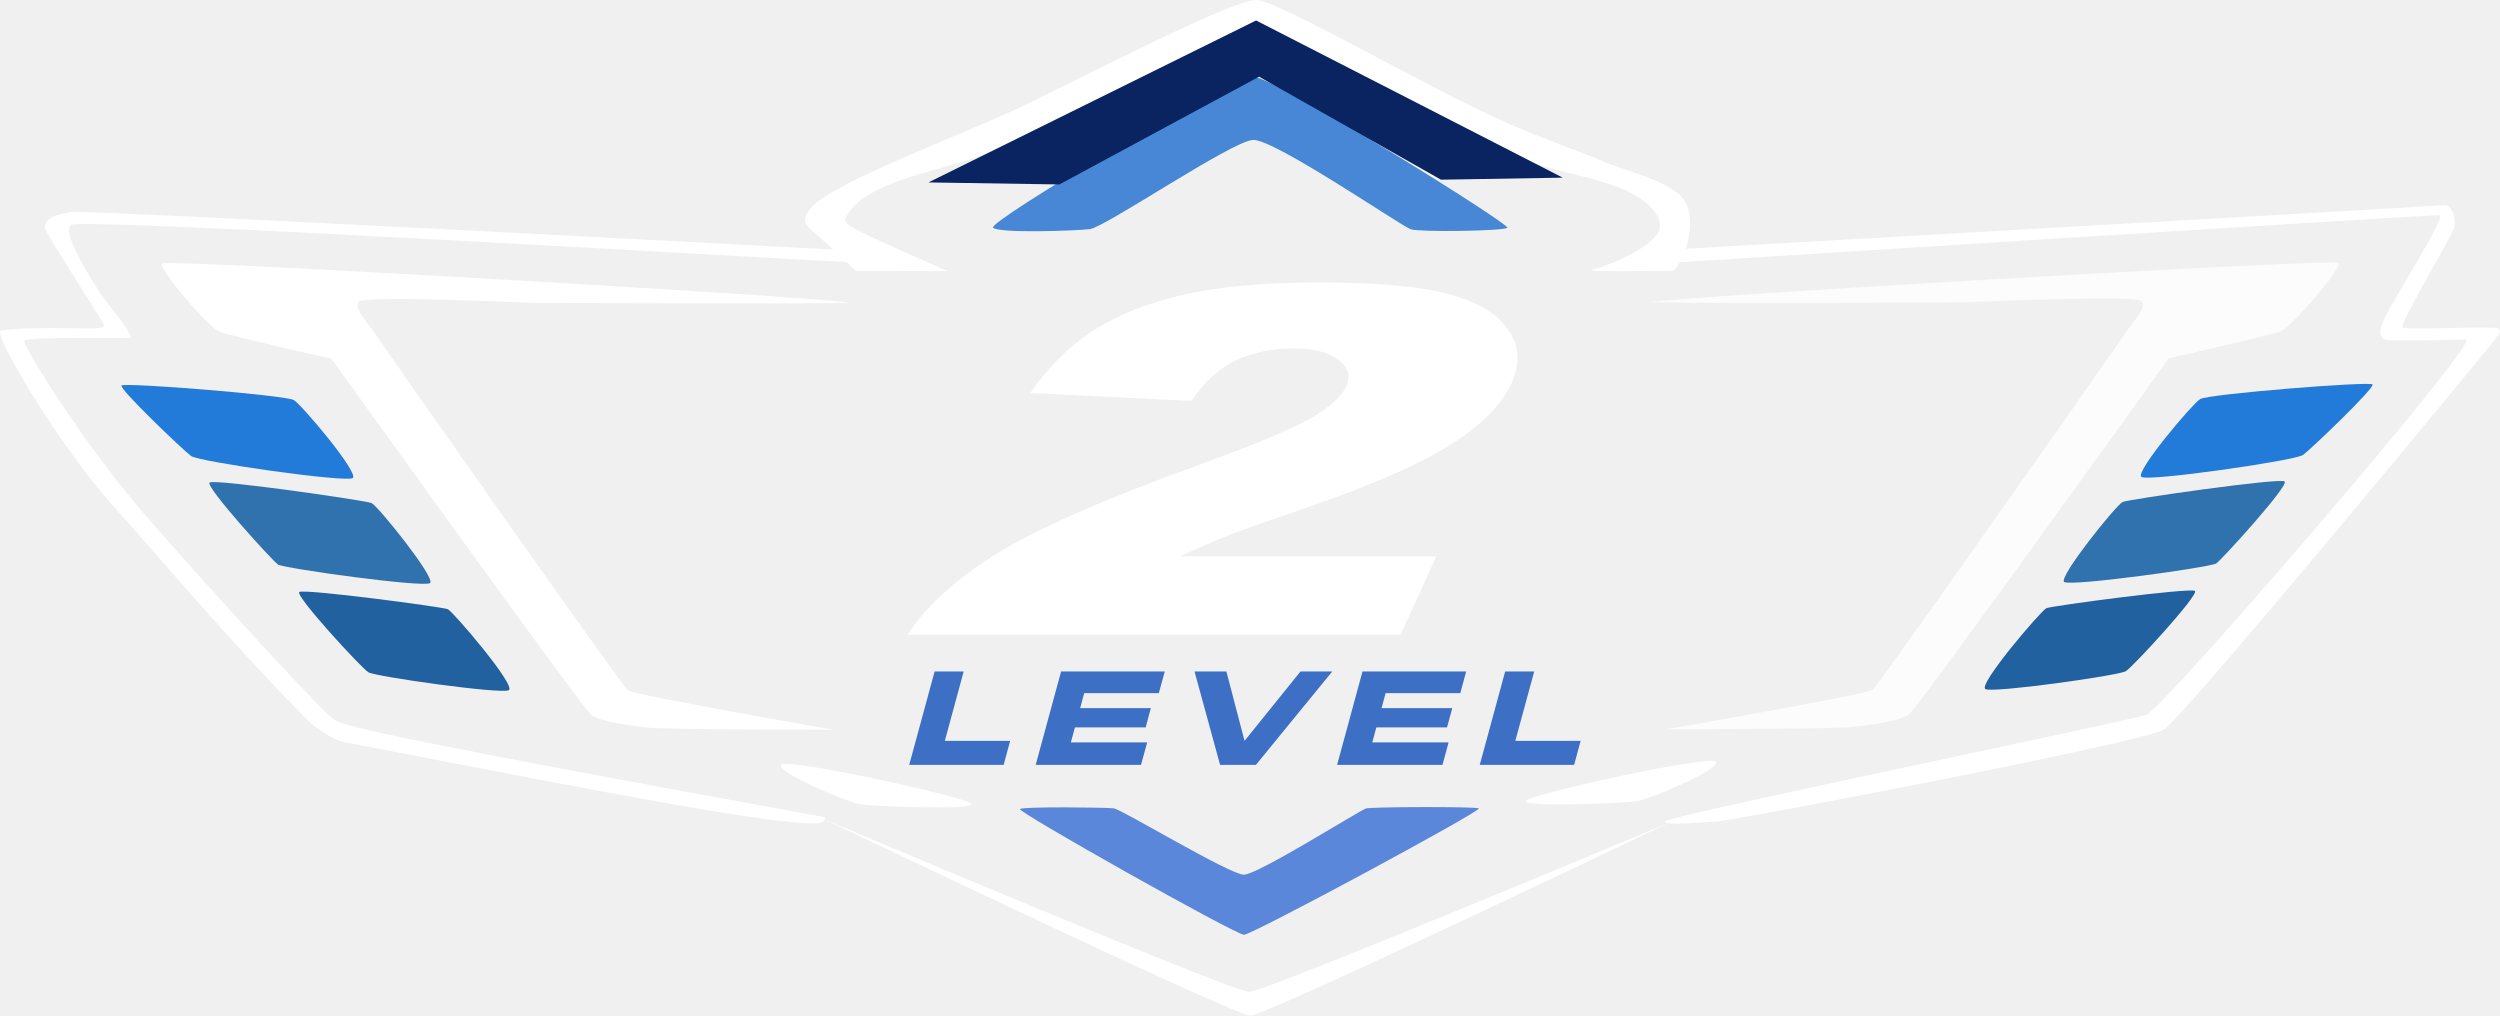
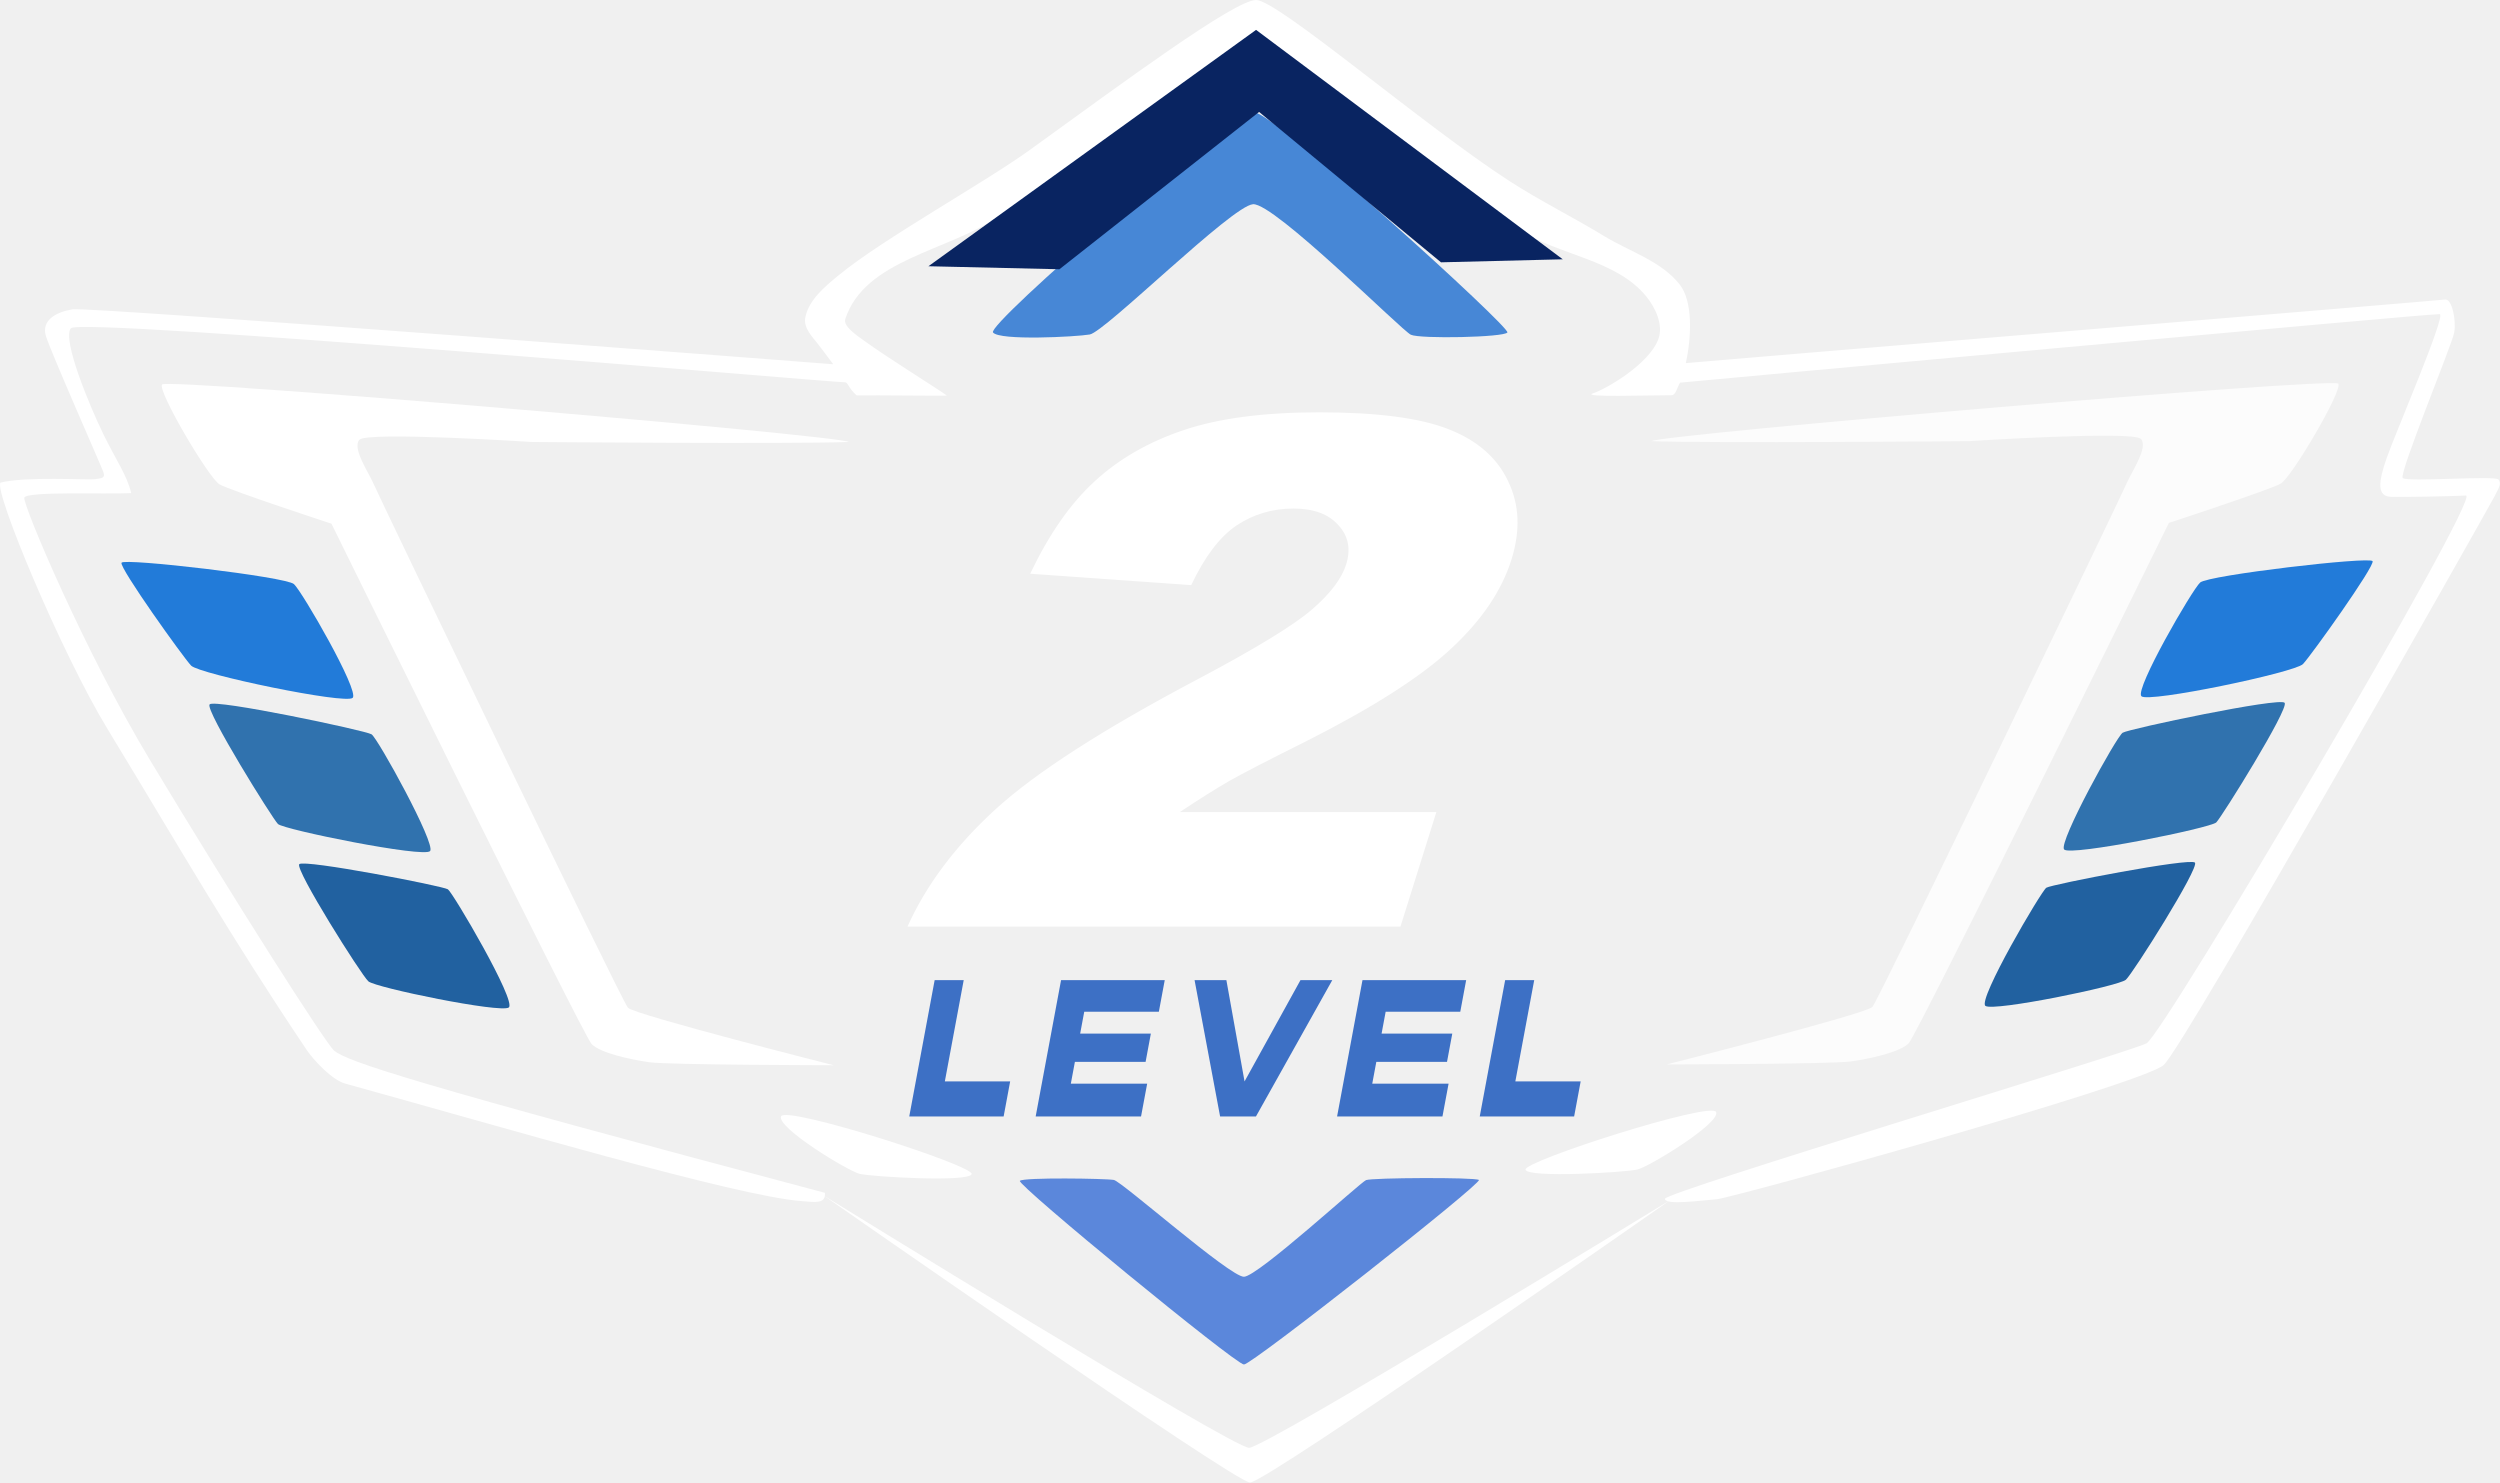
- <svg xmlns="http://www.w3.org/2000/svg" version="1.1" id="Layer_1" x="0px" y="0px" width="32px" height="13px" viewBox="0 0 32 13" enable-background="new 0 0 32 13" xml:space="preserve">
-   <path fill="#5B87DB" d="M13.055,10.355C13.009,10.387 15.818,11.966 15.923,11.965C16.028,11.965 18.985,10.371 18.93,10.347C18.875,10.323 17.561,10.327 17.485,10.348C17.41,10.37 16.101,11.194 15.923,11.196C15.744,11.198 14.359,10.36 14.257,10.347C14.155,10.334 13.101,10.323 13.055,10.355Z" />
-   <path fill="#FFFFFF" d="M21.31,10.513C21.32,10.572 21.785,10.525 21.974,10.516C22.162,10.507 27.424,9.508 27.695,9.339C27.967,9.17 31.869,4.436 31.931,4.351C31.994,4.267 32.02,4.241 31.98,4.205C31.94,4.168 30.807,4.229 30.755,4.192C30.703,4.155 31.384,3.025 31.413,2.918C31.443,2.812 31.386,2.618 31.297,2.627C31.208,2.636 21.73,3.173 21.579,3.184C21.654,2.947 21.669,2.641 21.499,2.494C21.262,2.288 20.858,2.206 20.531,2.07C20.136,1.905 19.72,1.764 19.331,1.592C18.211,1.097 16.356,-0 16.078,0C15.799,0.001 14.364,0.73 13.188,1.312C12.589,1.608 11.304,2.093 10.733,2.414C10.556,2.514 10.35,2.631 10.307,2.786C10.282,2.877 10.403,2.958 10.468,3.015C10.533,3.072 10.665,3.194 10.665,3.194C10.665,3.194 1.146,2.688 0.929,2.712C0.712,2.737 0.528,2.811 0.587,2.945C0.645,3.079 1.297,4.087 1.323,4.139C1.349,4.191 1.312,4.193 1.216,4.202C1.121,4.211 0.338,4.176 0.006,4.232C-0.082,4.303 0.782,5.722 1.374,6.39C2.325,7.461 2.92,8.181 3.924,9.206C4.012,9.295 4.249,9.47 4.418,9.502C6.388,9.875 9.447,10.494 10.269,10.533C10.419,10.54 10.572,10.563 10.559,10.46C5.227,9.491 4.454,9.31 4.279,9.215C4.175,9.158 2.989,7.881 1.918,6.662C1.078,5.707 0.29,4.423 0.311,4.364C0.332,4.306 1.365,4.335 1.679,4.324C1.623,4.163 1.49,4.042 1.318,3.8C1.147,3.558 0.793,2.978 0.906,2.879C1.02,2.779 10.66,3.354 10.813,3.352C10.858,3.352 10.854,3.4 10.965,3.467C11.218,3.465 12.128,3.473 12.12,3.469C11.991,3.404 11.382,3.146 11.082,2.998C10.971,2.943 10.789,2.862 10.82,2.797C11.07,2.276 12.135,2.201 12.747,1.91C13.872,1.376 16.078,0.266 16.078,0.266C16.078,0.266 18.257,1.499 19.447,2.016C19.963,2.241 20.687,2.275 21.073,2.6C21.192,2.7 21.292,2.85 21.228,2.971C21.111,3.193 20.557,3.412 20.391,3.449C20.224,3.486 21.105,3.465 21.398,3.466C21.448,3.466 21.466,3.401 21.504,3.356C21.607,3.348 31.144,2.747 31.229,2.754C31.314,2.761 30.656,3.807 30.549,4.018C30.441,4.229 30.422,4.354 30.609,4.357C30.796,4.36 31.353,4.353 31.564,4.345C31.775,4.338 27.693,9.069 27.476,9.149C27.259,9.228 21.301,10.454 21.311,10.513ZM10.549,10.486C10.549,10.486 15.798,12.996 16,13C16.202,13.004 21.373,10.526 21.373,10.526C21.373,10.526 16.201,12.694 15.989,12.696C15.777,12.698 10.549,10.486 10.549,10.486Z" />
-   <path fill="#FCFCFC" d="M21.334,9.334C21.334,9.334 23.451,9.332 23.696,9.307C23.94,9.283 24.319,9.227 24.431,9.148C24.544,9.07 27.762,4.585 27.762,4.585C27.762,4.585 29.058,4.294 29.195,4.24C29.332,4.186 29.988,3.424 29.931,3.365C29.873,3.306 21.247,3.81 21.14,3.869C21.875,3.887 25.196,3.869 25.196,3.869C25.196,3.869 27.305,3.775 27.404,3.849C27.503,3.922 27.281,4.141 27.22,4.24C27.159,4.34 24.05,8.768 23.967,8.83C23.884,8.892 21.333,9.334 21.333,9.334Z" />
-   <path fill="#2161A0" d="M4.715,8.605C4.805,8.661 6.407,8.886 6.512,8.835C6.617,8.783 5.797,7.827 5.733,7.798C5.669,7.769 3.89,7.533 3.831,7.578C3.772,7.623 4.625,8.55 4.715,8.605Z" />
-   <path fill="#3072AE" d="M5.505,7.463C5.582,7.401 4.835,6.473 4.756,6.439C4.677,6.405 2.741,6.126 2.683,6.177C2.624,6.228 3.486,7.177 3.558,7.226C3.629,7.275 5.429,7.525 5.505,7.463Z" />
-   <path fill="#227BD9" d="M1.555,4.935C1.524,4.978 2.343,5.762 2.446,5.837C2.549,5.911 4.426,6.179 4.515,6.119C4.603,6.059 3.866,5.186 3.763,5.122C3.659,5.057 1.586,4.892 1.555,4.935Z" />
-   <path fill="#2161A0" d="M27.211,8.591C27.121,8.647 25.518,8.872 25.414,8.821C25.309,8.769 26.129,7.813 26.193,7.785C26.257,7.755 28.036,7.519 28.095,7.564C28.154,7.609 27.301,8.536 27.211,8.591Z" />
-   <path fill="#3072AE" d="M26.421,7.449C26.345,7.387 27.091,6.459 27.17,6.425C27.249,6.391 29.185,6.112 29.244,6.163C29.302,6.214 28.44,7.163 28.368,7.212C28.297,7.261 26.497,7.511 26.421,7.449Z" />
-   <path fill="#227BD9" d="M30.369,4.921C30.4,4.964 29.581,5.749 29.479,5.823C29.376,5.897 27.498,6.166 27.41,6.105C27.322,6.045 28.058,5.173 28.162,5.108C28.266,5.043 30.338,4.878 30.369,4.921Z" />
-   <path fill="#4787D6" d="M12.711,2.915C12.791,2.989 13.769,2.954 13.949,2.933C14.145,2.91 15.768,1.804 16.039,1.791C16.31,1.777 17.94,2.897 18.059,2.935C18.178,2.973 19.252,2.958 19.294,2.915C19.337,2.873 16.315,0.989 16.045,0.982C15.776,0.974 12.63,2.842 12.711,2.915Z" />
-   <path fill="#092461" d="M18.445,2.3L20.003,2.274L16.078,0.262L11.884,2.335L13.56,2.361L16.116,0.982Z" />
-   <path fill="#FFFFFF" d="M9.998,9.79C9.94,9.887 10.852,10.268 11.004,10.294C11.157,10.319 12.408,10.37 12.437,10.295C12.466,10.221 10.056,9.692 9.998,9.79Z" />
-   <path fill="#FFFFFF" d="M21.966,9.751C22.024,9.849 21.112,10.23 20.959,10.255C20.807,10.281 19.556,10.332 19.526,10.257C19.497,10.182 21.908,9.654 21.966,9.751Z" />
-   <path fill="#3D70C5" d="M11.638,9.79L12.847,9.79L12.93,9.483L12.094,9.483L12.335,8.595L11.963,8.595ZM13.257,9.79L14.605,9.79L14.684,9.503L13.707,9.503L13.759,9.311L14.664,9.311L14.731,9.064L13.826,9.064L13.878,8.872L14.833,8.872L14.909,8.595L13.582,8.595ZM15.617,9.79L16.076,9.79L17.053,8.595L16.646,8.595L15.93,9.483L15.698,8.595L15.29,8.595ZM17.115,9.79L18.464,9.79L18.542,9.503L17.565,9.503L17.617,9.311L18.522,9.311L18.589,9.064L17.684,9.064L17.736,8.872L18.692,8.872L18.767,8.595L17.44,8.595ZM18.941,9.79L20.149,9.79L20.232,9.483L19.396,9.483L19.638,8.595L19.266,8.595Z" />
-   <path fill="#FFFFFF" d="M17.926,8.125L11.616,8.125C11.855,7.76 12.231,7.417 12.742,7.097C13.258,6.774 14.12,6.394 15.329,5.957C16.068,5.688 16.556,5.485 16.791,5.346C17.027,5.207 17.174,5.074 17.231,4.949C17.293,4.814 17.259,4.699 17.13,4.605C17.006,4.508 16.815,4.46 16.556,4.46C16.288,4.46 16.045,4.509 15.828,4.608C15.614,4.707 15.421,4.881 15.248,5.131L13.186,5.031C13.428,4.684 13.703,4.414 14.011,4.221C14.321,4.025 14.699,3.876 15.146,3.773C15.597,3.668 16.177,3.616 16.886,3.616C17.626,3.616 18.178,3.665 18.543,3.764C18.91,3.863 19.164,4.015 19.304,4.221C19.449,4.424 19.463,4.653 19.347,4.907C19.223,5.177 18.969,5.435 18.584,5.681C18.203,5.927 17.589,6.198 16.742,6.492C16.24,6.663 15.901,6.783 15.725,6.852C15.553,6.92 15.345,7.01 15.101,7.121L18.385,7.121Z" />
-   <path fill="#FFFFFF" d="M10.671,9.341C10.671,9.341 8.553,9.339 8.309,9.315C8.064,9.29 7.686,9.234 7.573,9.155C7.461,9.077 4.243,4.592 4.243,4.592C4.243,4.592 2.947,4.301 2.81,4.247C2.672,4.193 2.016,3.431 2.074,3.372C2.132,3.313 10.758,3.817 10.865,3.876C10.13,3.894 6.808,3.876 6.808,3.876C6.808,3.876 4.7,3.782 4.601,3.856C4.502,3.929 4.724,4.148 4.785,4.247C4.846,4.347 7.955,8.775 8.038,8.837C8.121,8.899 10.671,9.341 10.671,9.341Z" />
+ <svg xmlns="http://www.w3.org/2000/svg" version="1.1" width="166.38px" height="98.663px" viewBox="0 0 166.38 98.663" xml:space="preserve">
+   <path fill="#5B87DB" d="M67.876,78.587C67.637,78.828 82.241,90.814 82.788,90.811C83.335,90.807 98.708,78.712 98.422,78.527C98.136,78.343 91.305,78.377 90.913,78.539C90.521,78.702 83.715,84.954 82.788,84.971C81.861,84.988 74.659,78.626 74.129,78.528C73.6,78.43 68.115,78.346 67.875,78.587Z" />
+   <path fill="#FFFFFF" d="M110.801,79.787C110.85,80.233 113.271,79.883 114.249,79.812C115.227,79.742 142.587,72.162 143.999,70.877C145.411,69.592 165.697,33.665 166.022,33.023C166.347,32.381 166.486,32.186 166.276,31.911C166.066,31.637 160.177,32.094 159.906,31.815C159.635,31.536 163.176,22.956 163.329,22.15C163.482,21.344 163.19,19.867 162.725,19.935C162.261,20.004 112.981,24.079 112.196,24.166C112.585,22.366 112.665,20.044 111.783,18.928C110.547,17.366 108.45,16.744 106.749,15.707C104.695,14.454 102.529,13.387 100.507,12.082C94.686,8.325 85.041,-0.003 83.594,0.002C82.146,0.005 74.685,5.537 68.567,9.957C65.453,12.207 58.775,15.884 55.806,18.325C54.883,19.084 53.814,19.969 53.592,21.143C53.461,21.832 54.092,22.45 54.427,22.881C54.762,23.312 55.452,24.242 55.452,24.242C55.452,24.242 5.959,20.401 4.83,20.586C3.701,20.771 2.748,21.332 3.052,22.352C3.356,23.371 6.741,31.019 6.878,31.413C7.014,31.806 6.82,31.823 6.324,31.891C5.828,31.959 1.756,31.694 0.032,32.117C-0.427,32.654 4.065,43.429 7.142,48.493C12.086,56.628 15.182,62.085 20.404,69.866C20.861,70.547 22.091,71.871 22.971,72.114C33.216,74.947 49.116,79.646 53.39,79.939C54.171,79.992 54.966,80.165 54.9,79.385C27.179,72.028 23.159,70.656 22.247,69.934C21.708,69.506 15.538,59.811 9.97,50.563C5.606,43.314 1.508,33.568 1.617,33.124C1.727,32.68 7.1,32.904 8.731,32.818C8.441,31.593 7.745,30.677 6.853,28.841C5.962,27.006 4.125,22.602 4.713,21.848C5.302,21.094 55.425,25.455 56.22,25.441C56.457,25.437 56.433,25.805 57.012,26.315C58.328,26.294 63.06,26.358 63.017,26.326C62.346,25.836 59.178,23.878 57.619,22.754C57.041,22.337 56.093,21.721 56.256,21.227C57.559,17.272 63.095,16.705 66.277,14.499C72.124,10.444 83.593,2.015 83.593,2.015C83.593,2.015 94.923,11.375 101.111,15.304C103.797,17.01 107.559,17.266 109.568,19.733C110.185,20.491 110.706,21.634 110.373,22.552C109.766,24.233 106.883,25.894 106.019,26.177C105.155,26.459 109.735,26.3 111.254,26.303C111.517,26.303 111.61,25.809 111.808,25.467C112.343,25.41 161.929,20.85 162.37,20.904C162.811,20.958 159.391,28.892 158.834,30.495C158.276,32.099 158.176,33.045 159.148,33.066C160.119,33.087 163.014,33.035 164.111,32.979C165.208,32.922 143.988,68.83 142.859,69.434C141.73,70.039 110.753,79.34 110.802,79.786ZM54.85,79.586C54.85,79.586 82.141,98.634 83.19,98.664C84.239,98.694 111.128,79.888 111.128,79.888C111.128,79.888 84.234,96.339 83.131,96.356C82.029,96.372 54.85,79.586 54.85,79.586Z" />
+   <path fill="#FCFCFC" d="M110.921,70.84C110.921,70.84 121.932,70.823 123.203,70.639C124.474,70.455 126.444,70.027 127.029,69.43C127.614,68.834 144.345,34.797 144.345,34.797C144.345,34.797 151.081,32.592 151.795,32.18C152.509,31.768 155.92,25.983 155.62,25.535C155.321,25.087 110.469,28.917 109.913,29.361C113.737,29.503 131.005,29.361 131.005,29.361C131.005,29.361 141.966,28.652 142.482,29.21C142.999,29.768 141.842,31.424 141.526,32.18C141.21,32.936 125.043,66.544 124.612,67.014C124.181,67.484 110.92,70.84 110.92,70.84Z" />
+   <path fill="#2161A0" d="M24.514,65.309C24.983,65.731 33.315,67.44 33.86,67.05C34.404,66.66 30.141,59.405 29.808,59.185C29.475,58.965 20.225,57.171 19.917,57.513C19.61,57.855 24.045,64.887 24.514,65.309Z" />
+   <path fill="#3072AE" d="M28.625,56.639C29.021,56.168 25.14,49.129 24.728,48.87C24.316,48.611 14.253,46.491 13.948,46.879C13.643,47.266 18.125,54.467 18.498,54.839C18.87,55.212 28.228,57.11 28.625,56.639Z" />
+   <path fill="#227BD9" d="M8.087,37.451C7.926,37.776 12.184,43.733 12.718,44.297C13.252,44.861 23.015,46.899 23.473,46.441C23.931,45.982 20.103,39.363 19.564,38.873C19.025,38.383 8.248,37.126 8.087,37.451Z" />
+   <path fill="#2161A0" d="M141.481,65.204C141.012,65.626 132.68,67.335 132.135,66.945C131.591,66.555 135.854,59.3 136.187,59.08C136.52,58.86 145.77,57.066 146.078,57.408C146.386,57.75 141.95,64.782 141.481,65.204Z" />
+   <path fill="#3072AE" d="M137.371,56.533C136.975,56.062 140.856,49.023 141.268,48.764C141.68,48.505 151.743,46.385 152.048,46.773C152.353,47.16 147.871,54.361 147.498,54.733C147.125,55.105 137.768,57.004 137.371,56.533Z" />
+   <path fill="#227BD9" d="M157.901,37.346C158.062,37.671 153.804,43.629 153.27,44.192C152.736,44.755 142.973,46.794 142.515,46.336C142.056,45.877 145.885,39.258 146.424,38.768C146.963,38.278 157.74,37.021 157.901,37.346Z" />
+   <path fill="#4787D6" d="M66.088,22.126C66.507,22.683 71.591,22.42 72.525,22.261C73.546,22.088 81.984,13.692 83.392,13.591C84.801,13.489 93.278,21.989 93.896,22.278C94.515,22.566 100.098,22.453 100.319,22.127C100.541,21.801 84.829,7.509 83.426,7.45C82.024,7.391 65.668,21.569 66.087,22.126Z" />
+   <path fill="#092461" d="M95.901,17.458L104.004,17.257L83.594,1.989L61.789,17.719L70.506,17.92L83.795,7.45Z" />
+   <path fill="#FFFFFF" d="M51.981,74.297C51.68,75.036 56.422,77.93 57.216,78.123C58.01,78.315 64.514,78.7 64.666,78.135C64.818,77.57 52.282,73.558 51.981,74.297Z" />
+   <path fill="#FFFFFF" d="M114.211,74.007C114.512,74.746 109.77,77.64 108.976,77.833C108.182,78.025 101.678,78.41 101.526,77.845C101.374,77.279 113.91,73.268 114.211,74.007Z" />
+   <path fill="#3D70C5" d="M60.513,74.302L66.794,74.302L67.228,71.971L62.881,71.971L64.137,65.23L62.203,65.23ZM68.926,74.302L75.939,74.302L76.346,72.121L71.266,72.121L71.537,70.668L76.242,70.668L76.592,68.788L71.887,68.788L72.158,67.335L77.124,67.335L77.516,65.23L70.616,65.23ZM81.2,74.302L83.587,74.302L88.666,65.23L86.549,65.23L82.827,71.971L81.618,65.23L79.501,65.23ZM88.986,74.302L95.999,74.302L96.406,72.121L91.326,72.121L91.597,70.668L96.302,70.668L96.652,68.788L91.947,68.788L92.218,67.335L97.184,67.335L97.576,65.23L90.676,65.23ZM98.48,74.302L104.762,74.302L105.196,71.971L100.849,71.971L102.105,65.23L100.171,65.23Z" />
+   <path fill="#FFFFFF" d="M93.204,61.666L60.396,61.666C61.64,58.896 63.592,56.294 66.251,53.861C68.934,51.413 73.418,48.528 79.703,45.207C83.545,43.172 86.079,41.627 87.305,40.571C88.531,39.515 89.292,38.512 89.59,37.564C89.911,36.538 89.737,35.666 89.067,34.947C88.42,34.212 87.426,33.845 86.083,33.845C84.687,33.845 83.424,34.22 82.294,34.97C81.182,35.72 80.177,37.043 79.278,38.941L68.561,38.183C69.815,35.551 71.245,33.501 72.851,32.032C74.462,30.547 76.428,29.415 78.749,28.634C81.092,27.839 84.108,27.441 87.795,27.441C91.643,27.441 94.515,27.816 96.41,28.566C98.322,29.315 99.643,30.471 100.371,32.032C101.121,33.577 101.195,35.314 100.59,37.242C99.948,39.293 98.627,41.252 96.627,43.119C94.646,44.986 91.453,47.036 87.048,49.27C84.438,50.571 82.676,51.481 81.761,52.002C80.865,52.522 79.783,53.203 78.517,54.045L95.593,54.045Z" />
+   <path fill="#FFFFFF" d="M55.483,70.894C55.483,70.894 44.472,70.877 43.201,70.693C41.93,70.509 39.96,70.081 39.375,69.484C38.791,68.888 22.059,34.852 22.059,34.852C22.059,34.852 15.323,32.645 14.609,32.234C13.895,31.822 10.484,26.037 10.784,25.589C11.083,25.142 55.935,28.971 56.491,29.415C52.667,29.557 35.399,29.415 35.399,29.415C35.399,29.415 24.438,28.706 23.922,29.264C23.405,29.822 24.562,31.478 24.878,32.234C25.194,32.99 41.361,66.598 41.792,67.068C42.223,67.538 55.484,70.894 55.484,70.894Z" />
</svg>
